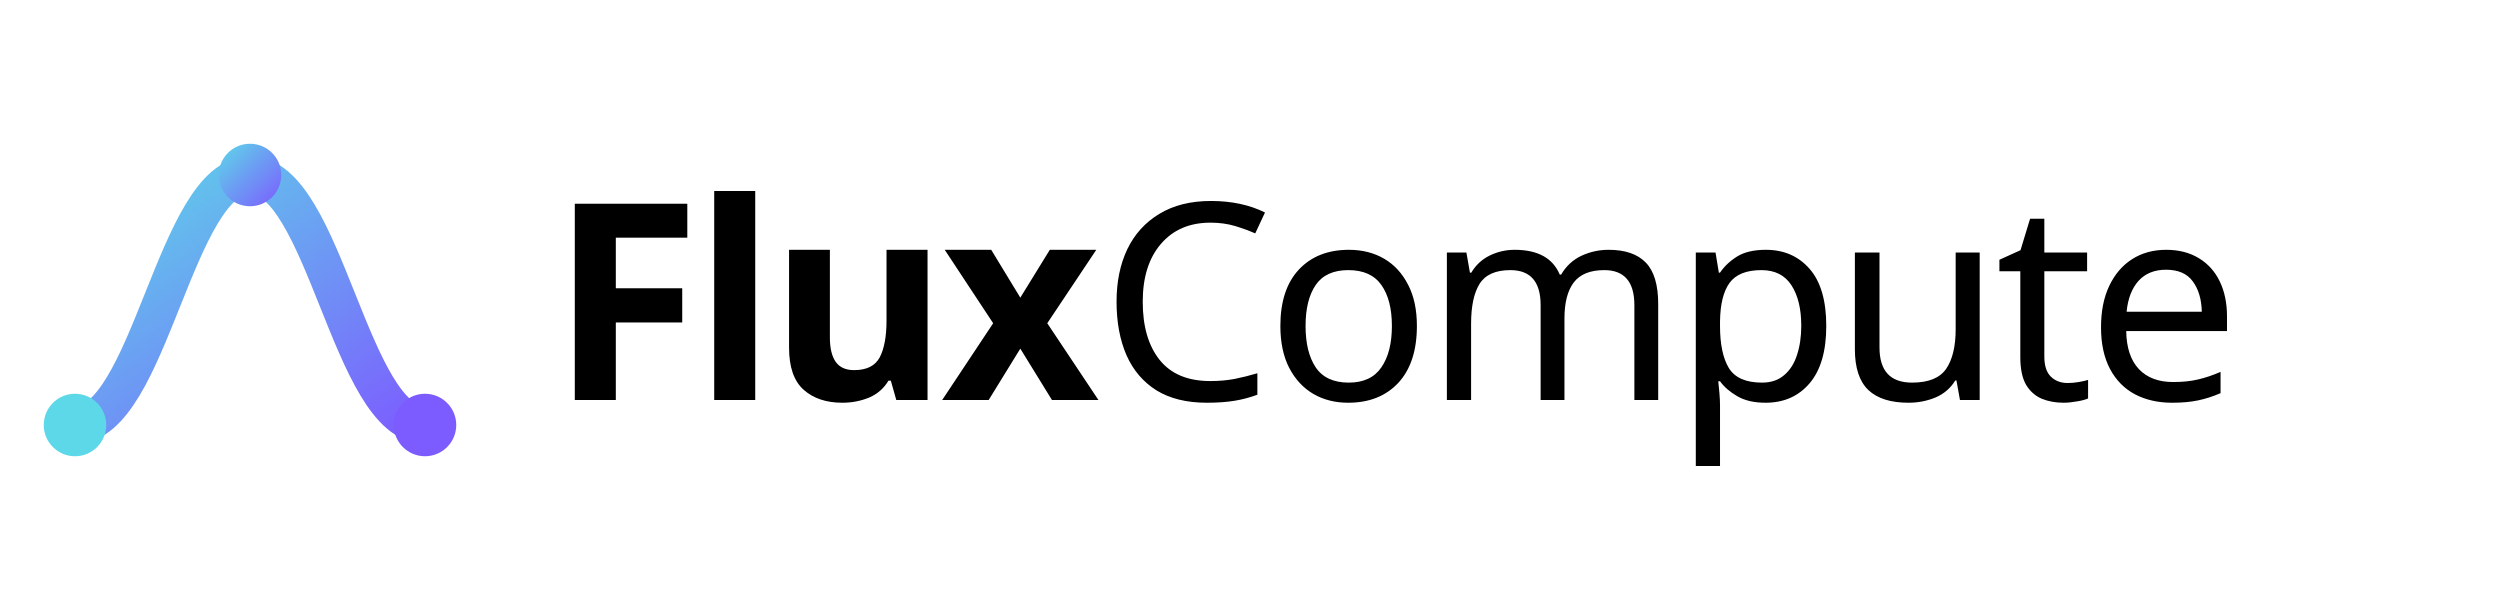
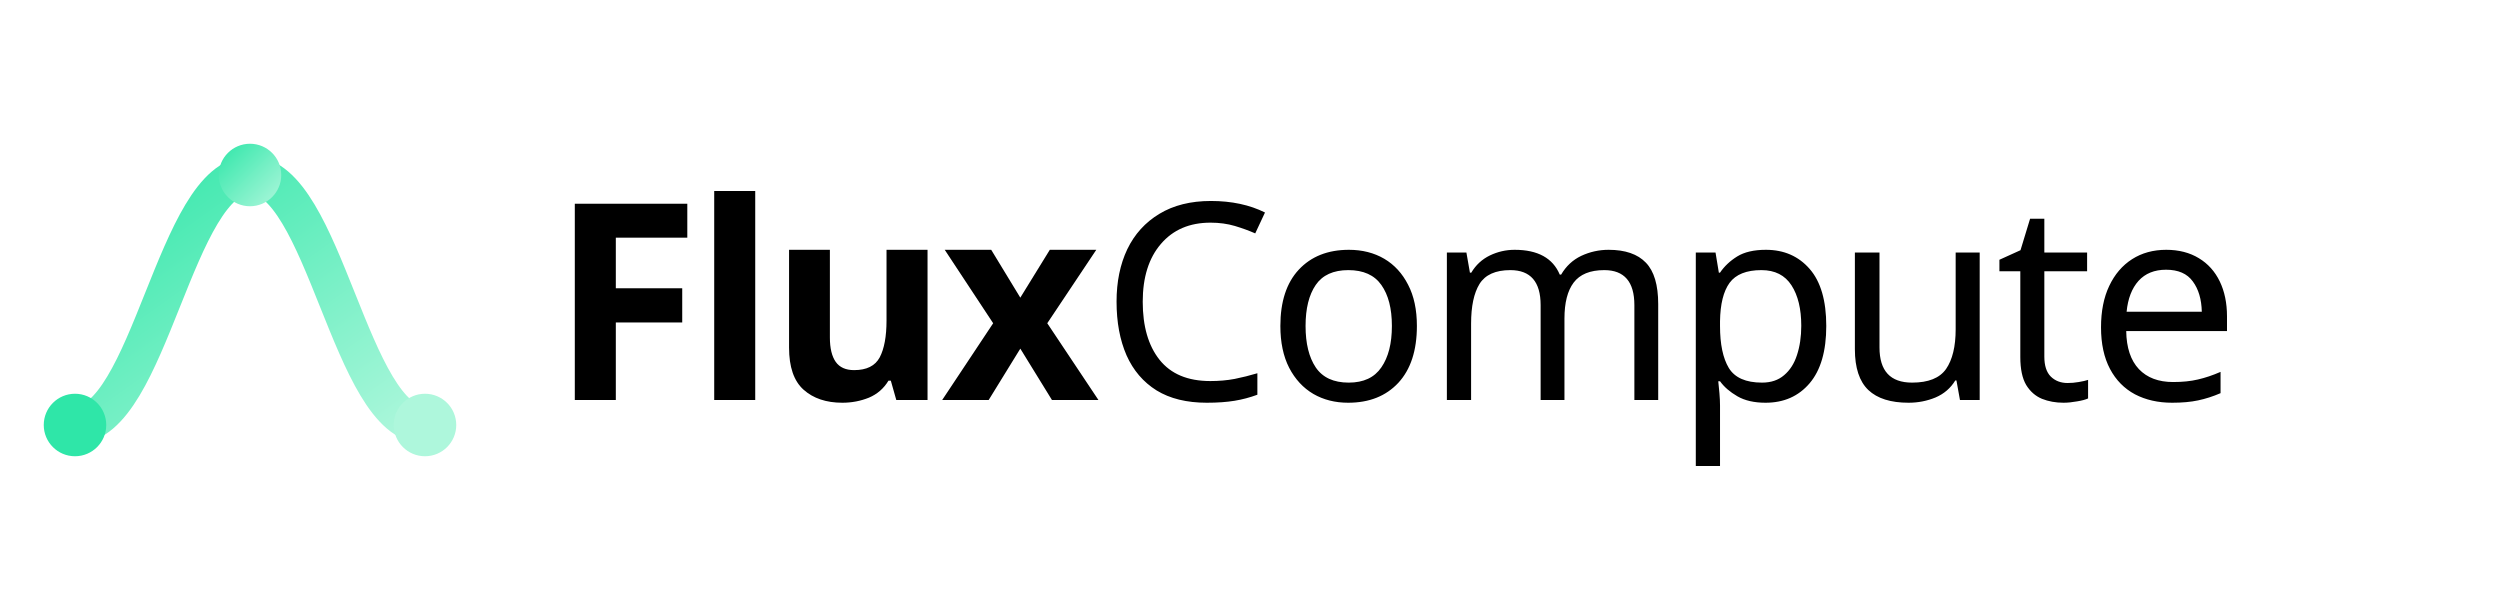
<svg xmlns="http://www.w3.org/2000/svg" viewBox="0 0 200 48" width="200" height="48">
  <defs>
    <linearGradient id="flux" x1="0" y1="0" x2="1" y2="1">
-       <stop offset="0%" stop-color="#5DD8E8" />
-       <stop offset="100%" stop-color="#7C5CFF" />
+       <stop offset="0%" stop-color="#2fe6a8" />
+       <stop offset="100%" stop-color="#aef7dc" />
    </linearGradient>
  </defs>
  <g transform="translate(4 8)">
    <path d="M 2 26 C 8 26, 10 6, 16 6 C 22 6, 24 26, 30 26" fill="none" stroke="url(#flux)" stroke-width="3" stroke-linecap="round" />
-     <circle cx="2" cy="26" r="2.5" fill="#5DD8E8" />
+     <circle cx="2" cy="26" r="2.5" fill="#2fe6a8" />
    <circle cx="16" cy="6" r="2.5" fill="url(#flux)" />
-     <circle cx="30" cy="26" r="2.5" fill="#7C5CFF" />
+     <circle cx="30" cy="26" r="2.5" fill="#aef7dc" />
  </g>
  <text x="44" y="32" font-family="Inter Tight, system-ui, sans-serif" font-size="22" font-weight="600" letter-spacing="-0.03em" fill="currentColor">Flux<tspan font-weight="500" opacity="0.7">Compute</tspan>
  </text>
</svg>
